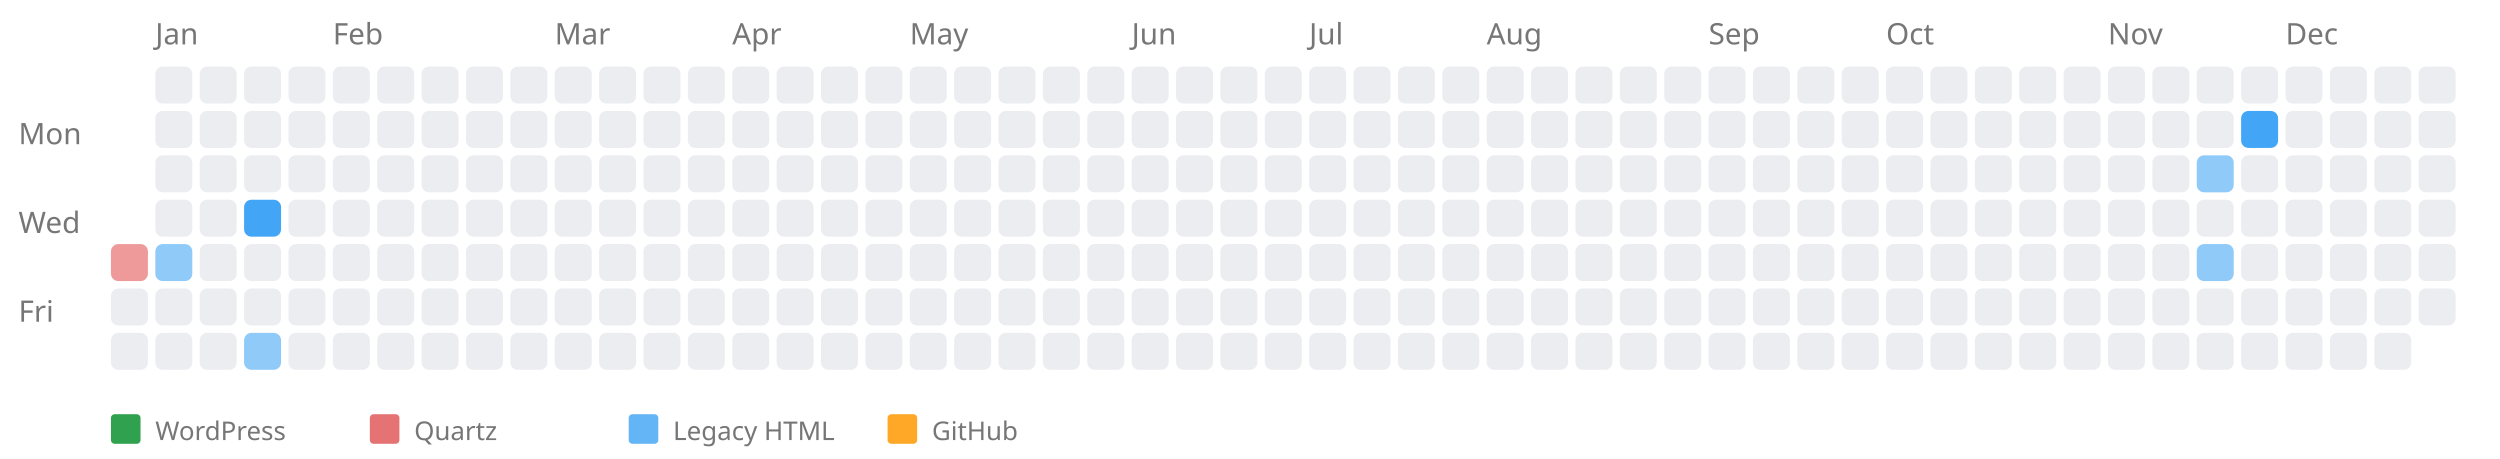
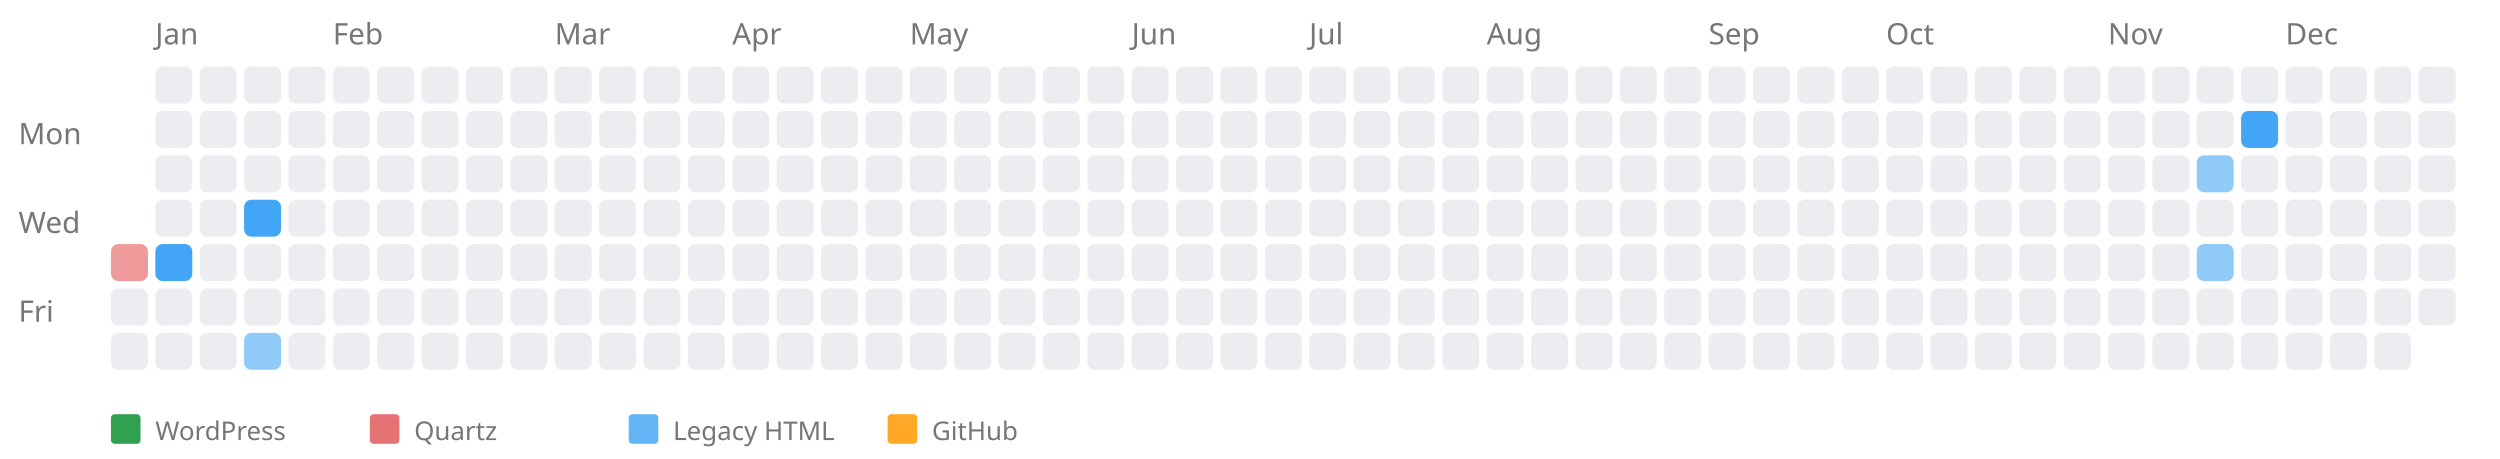
<svg xmlns="http://www.w3.org/2000/svg" width="676" height="124" style="background-color: white;">
  <text x="5" y="39" font-family="sans-serif" font-size="8" fill="#767676">Mon</text>
  <text x="5" y="63" font-family="sans-serif" font-size="8" fill="#767676">Wed</text>
  <text x="5" y="87" font-family="sans-serif" font-size="8" fill="#767676">Fri</text>
  <a href="https://kreier.github.io/quartz/Diary/2004">
    <rect x="30" y="66" width="10" height="10" fill="#ef9a9a" rx="2" ry="2" />
  </a>
  <rect x="30" y="78" width="10" height="10" fill="#ebedf0" rx="2" ry="2" />
  <rect x="30" y="90" width="10" height="10" fill="#ebedf0" rx="2" ry="2" />
  <text x="42" y="12" font-family="sans-serif" font-size="8" fill="#767676">Jan</text>
  <rect x="42" y="18" width="10" height="10" fill="#ebedf0" rx="2" ry="2" />
  <rect x="42" y="30" width="10" height="10" fill="#ebedf0" rx="2" ry="2" />
  <rect x="42" y="42" width="10" height="10" fill="#ebedf0" rx="2" ry="2" />
  <rect x="42" y="54" width="10" height="10" fill="#ebedf0" rx="2" ry="2" />
-   <a href="https://saiht.de/legacy/lite/projekte/auslegung.html">
-     <rect x="42" y="66" width="10" height="10" fill="#90caf9" rx="2" ry="2" />
+   <a href="https://saiht.de/legacy/projekte/auslegung.html">
+     <rect x="42" y="66" width="10" height="10" fill="#42a5f5" rx="2" ry="2" />
  </a>
  <rect x="42" y="78" width="10" height="10" fill="#ebedf0" rx="2" ry="2" />
  <rect x="42" y="90" width="10" height="10" fill="#ebedf0" rx="2" ry="2" />
  <rect x="54" y="18" width="10" height="10" fill="#ebedf0" rx="2" ry="2" />
  <rect x="54" y="30" width="10" height="10" fill="#ebedf0" rx="2" ry="2" />
  <rect x="54" y="42" width="10" height="10" fill="#ebedf0" rx="2" ry="2" />
  <rect x="54" y="54" width="10" height="10" fill="#ebedf0" rx="2" ry="2" />
  <rect x="54" y="66" width="10" height="10" fill="#ebedf0" rx="2" ry="2" />
  <rect x="54" y="78" width="10" height="10" fill="#ebedf0" rx="2" ry="2" />
  <rect x="54" y="90" width="10" height="10" fill="#ebedf0" rx="2" ry="2" />
  <rect x="66" y="18" width="10" height="10" fill="#ebedf0" rx="2" ry="2" />
  <rect x="66" y="30" width="10" height="10" fill="#ebedf0" rx="2" ry="2" />
  <rect x="66" y="42" width="10" height="10" fill="#ebedf0" rx="2" ry="2" />
  <a href="https://saiht.de/legacy/computer/cdrom.html">
    <rect x="66" y="54" width="10" height="10" fill="#42a5f5" rx="2" ry="2" />
  </a>
  <rect x="66" y="66" width="10" height="10" fill="#ebedf0" rx="2" ry="2" />
  <rect x="66" y="78" width="10" height="10" fill="#ebedf0" rx="2" ry="2" />
  <a href="https://saiht.de/legacy/lite/computer/gdm1963.html">
    <rect x="66" y="90" width="10" height="10" fill="#90caf9" rx="2" ry="2" />
  </a>
  <rect x="78" y="18" width="10" height="10" fill="#ebedf0" rx="2" ry="2" />
  <rect x="78" y="30" width="10" height="10" fill="#ebedf0" rx="2" ry="2" />
  <rect x="78" y="42" width="10" height="10" fill="#ebedf0" rx="2" ry="2" />
  <rect x="78" y="54" width="10" height="10" fill="#ebedf0" rx="2" ry="2" />
  <rect x="78" y="66" width="10" height="10" fill="#ebedf0" rx="2" ry="2" />
  <rect x="78" y="78" width="10" height="10" fill="#ebedf0" rx="2" ry="2" />
  <rect x="78" y="90" width="10" height="10" fill="#ebedf0" rx="2" ry="2" />
  <text x="90" y="12" font-family="sans-serif" font-size="8" fill="#767676">Feb</text>
  <rect x="90" y="18" width="10" height="10" fill="#ebedf0" rx="2" ry="2" />
  <rect x="90" y="30" width="10" height="10" fill="#ebedf0" rx="2" ry="2" />
  <rect x="90" y="42" width="10" height="10" fill="#ebedf0" rx="2" ry="2" />
  <rect x="90" y="54" width="10" height="10" fill="#ebedf0" rx="2" ry="2" />
  <rect x="90" y="66" width="10" height="10" fill="#ebedf0" rx="2" ry="2" />
  <rect x="90" y="78" width="10" height="10" fill="#ebedf0" rx="2" ry="2" />
  <rect x="90" y="90" width="10" height="10" fill="#ebedf0" rx="2" ry="2" />
  <rect x="102" y="18" width="10" height="10" fill="#ebedf0" rx="2" ry="2" />
  <rect x="102" y="30" width="10" height="10" fill="#ebedf0" rx="2" ry="2" />
  <rect x="102" y="42" width="10" height="10" fill="#ebedf0" rx="2" ry="2" />
  <rect x="102" y="54" width="10" height="10" fill="#ebedf0" rx="2" ry="2" />
  <rect x="102" y="66" width="10" height="10" fill="#ebedf0" rx="2" ry="2" />
  <rect x="102" y="78" width="10" height="10" fill="#ebedf0" rx="2" ry="2" />
  <rect x="102" y="90" width="10" height="10" fill="#ebedf0" rx="2" ry="2" />
  <rect x="114" y="18" width="10" height="10" fill="#ebedf0" rx="2" ry="2" />
  <rect x="114" y="30" width="10" height="10" fill="#ebedf0" rx="2" ry="2" />
  <rect x="114" y="42" width="10" height="10" fill="#ebedf0" rx="2" ry="2" />
  <rect x="114" y="54" width="10" height="10" fill="#ebedf0" rx="2" ry="2" />
  <rect x="114" y="66" width="10" height="10" fill="#ebedf0" rx="2" ry="2" />
  <rect x="114" y="78" width="10" height="10" fill="#ebedf0" rx="2" ry="2" />
  <rect x="114" y="90" width="10" height="10" fill="#ebedf0" rx="2" ry="2" />
  <rect x="126" y="18" width="10" height="10" fill="#ebedf0" rx="2" ry="2" />
  <rect x="126" y="30" width="10" height="10" fill="#ebedf0" rx="2" ry="2" />
  <rect x="126" y="42" width="10" height="10" fill="#ebedf0" rx="2" ry="2" />
  <rect x="126" y="54" width="10" height="10" fill="#ebedf0" rx="2" ry="2" />
  <rect x="126" y="66" width="10" height="10" fill="#ebedf0" rx="2" ry="2" />
  <rect x="126" y="78" width="10" height="10" fill="#ebedf0" rx="2" ry="2" />
  <rect x="126" y="90" width="10" height="10" fill="#ebedf0" rx="2" ry="2" />
  <rect x="138" y="18" width="10" height="10" fill="#ebedf0" rx="2" ry="2" />
  <rect x="138" y="30" width="10" height="10" fill="#ebedf0" rx="2" ry="2" />
  <rect x="138" y="42" width="10" height="10" fill="#ebedf0" rx="2" ry="2" />
  <rect x="138" y="54" width="10" height="10" fill="#ebedf0" rx="2" ry="2" />
  <rect x="138" y="66" width="10" height="10" fill="#ebedf0" rx="2" ry="2" />
  <rect x="138" y="78" width="10" height="10" fill="#ebedf0" rx="2" ry="2" />
  <rect x="138" y="90" width="10" height="10" fill="#ebedf0" rx="2" ry="2" />
  <text x="150" y="12" font-family="sans-serif" font-size="8" fill="#767676">Mar</text>
  <rect x="150" y="18" width="10" height="10" fill="#ebedf0" rx="2" ry="2" />
  <rect x="150" y="30" width="10" height="10" fill="#ebedf0" rx="2" ry="2" />
  <rect x="150" y="42" width="10" height="10" fill="#ebedf0" rx="2" ry="2" />
  <rect x="150" y="54" width="10" height="10" fill="#ebedf0" rx="2" ry="2" />
  <rect x="150" y="66" width="10" height="10" fill="#ebedf0" rx="2" ry="2" />
  <rect x="150" y="78" width="10" height="10" fill="#ebedf0" rx="2" ry="2" />
  <rect x="150" y="90" width="10" height="10" fill="#ebedf0" rx="2" ry="2" />
  <rect x="162" y="18" width="10" height="10" fill="#ebedf0" rx="2" ry="2" />
  <rect x="162" y="30" width="10" height="10" fill="#ebedf0" rx="2" ry="2" />
  <rect x="162" y="42" width="10" height="10" fill="#ebedf0" rx="2" ry="2" />
  <rect x="162" y="54" width="10" height="10" fill="#ebedf0" rx="2" ry="2" />
  <rect x="162" y="66" width="10" height="10" fill="#ebedf0" rx="2" ry="2" />
  <rect x="162" y="78" width="10" height="10" fill="#ebedf0" rx="2" ry="2" />
  <rect x="162" y="90" width="10" height="10" fill="#ebedf0" rx="2" ry="2" />
  <rect x="174" y="18" width="10" height="10" fill="#ebedf0" rx="2" ry="2" />
  <rect x="174" y="30" width="10" height="10" fill="#ebedf0" rx="2" ry="2" />
  <rect x="174" y="42" width="10" height="10" fill="#ebedf0" rx="2" ry="2" />
  <rect x="174" y="54" width="10" height="10" fill="#ebedf0" rx="2" ry="2" />
  <rect x="174" y="66" width="10" height="10" fill="#ebedf0" rx="2" ry="2" />
  <rect x="174" y="78" width="10" height="10" fill="#ebedf0" rx="2" ry="2" />
  <rect x="174" y="90" width="10" height="10" fill="#ebedf0" rx="2" ry="2" />
  <rect x="186" y="18" width="10" height="10" fill="#ebedf0" rx="2" ry="2" />
  <rect x="186" y="30" width="10" height="10" fill="#ebedf0" rx="2" ry="2" />
  <rect x="186" y="42" width="10" height="10" fill="#ebedf0" rx="2" ry="2" />
  <rect x="186" y="54" width="10" height="10" fill="#ebedf0" rx="2" ry="2" />
  <rect x="186" y="66" width="10" height="10" fill="#ebedf0" rx="2" ry="2" />
  <rect x="186" y="78" width="10" height="10" fill="#ebedf0" rx="2" ry="2" />
  <rect x="186" y="90" width="10" height="10" fill="#ebedf0" rx="2" ry="2" />
  <text x="198" y="12" font-family="sans-serif" font-size="8" fill="#767676">Apr</text>
  <rect x="198" y="18" width="10" height="10" fill="#ebedf0" rx="2" ry="2" />
  <rect x="198" y="30" width="10" height="10" fill="#ebedf0" rx="2" ry="2" />
  <rect x="198" y="42" width="10" height="10" fill="#ebedf0" rx="2" ry="2" />
  <rect x="198" y="54" width="10" height="10" fill="#ebedf0" rx="2" ry="2" />
  <rect x="198" y="66" width="10" height="10" fill="#ebedf0" rx="2" ry="2" />
  <rect x="198" y="78" width="10" height="10" fill="#ebedf0" rx="2" ry="2" />
  <rect x="198" y="90" width="10" height="10" fill="#ebedf0" rx="2" ry="2" />
  <rect x="210" y="18" width="10" height="10" fill="#ebedf0" rx="2" ry="2" />
  <rect x="210" y="30" width="10" height="10" fill="#ebedf0" rx="2" ry="2" />
  <rect x="210" y="42" width="10" height="10" fill="#ebedf0" rx="2" ry="2" />
  <rect x="210" y="54" width="10" height="10" fill="#ebedf0" rx="2" ry="2" />
  <rect x="210" y="66" width="10" height="10" fill="#ebedf0" rx="2" ry="2" />
  <rect x="210" y="78" width="10" height="10" fill="#ebedf0" rx="2" ry="2" />
  <rect x="210" y="90" width="10" height="10" fill="#ebedf0" rx="2" ry="2" />
  <rect x="222" y="18" width="10" height="10" fill="#ebedf0" rx="2" ry="2" />
  <rect x="222" y="30" width="10" height="10" fill="#ebedf0" rx="2" ry="2" />
  <rect x="222" y="42" width="10" height="10" fill="#ebedf0" rx="2" ry="2" />
  <rect x="222" y="54" width="10" height="10" fill="#ebedf0" rx="2" ry="2" />
  <rect x="222" y="66" width="10" height="10" fill="#ebedf0" rx="2" ry="2" />
  <rect x="222" y="78" width="10" height="10" fill="#ebedf0" rx="2" ry="2" />
  <rect x="222" y="90" width="10" height="10" fill="#ebedf0" rx="2" ry="2" />
  <rect x="234" y="18" width="10" height="10" fill="#ebedf0" rx="2" ry="2" />
  <rect x="234" y="30" width="10" height="10" fill="#ebedf0" rx="2" ry="2" />
  <rect x="234" y="42" width="10" height="10" fill="#ebedf0" rx="2" ry="2" />
  <rect x="234" y="54" width="10" height="10" fill="#ebedf0" rx="2" ry="2" />
  <rect x="234" y="66" width="10" height="10" fill="#ebedf0" rx="2" ry="2" />
  <rect x="234" y="78" width="10" height="10" fill="#ebedf0" rx="2" ry="2" />
  <rect x="234" y="90" width="10" height="10" fill="#ebedf0" rx="2" ry="2" />
  <text x="246" y="12" font-family="sans-serif" font-size="8" fill="#767676">May</text>
  <rect x="246" y="18" width="10" height="10" fill="#ebedf0" rx="2" ry="2" />
  <rect x="246" y="30" width="10" height="10" fill="#ebedf0" rx="2" ry="2" />
  <rect x="246" y="42" width="10" height="10" fill="#ebedf0" rx="2" ry="2" />
  <rect x="246" y="54" width="10" height="10" fill="#ebedf0" rx="2" ry="2" />
  <rect x="246" y="66" width="10" height="10" fill="#ebedf0" rx="2" ry="2" />
  <rect x="246" y="78" width="10" height="10" fill="#ebedf0" rx="2" ry="2" />
  <rect x="246" y="90" width="10" height="10" fill="#ebedf0" rx="2" ry="2" />
  <rect x="258" y="18" width="10" height="10" fill="#ebedf0" rx="2" ry="2" />
  <rect x="258" y="30" width="10" height="10" fill="#ebedf0" rx="2" ry="2" />
  <rect x="258" y="42" width="10" height="10" fill="#ebedf0" rx="2" ry="2" />
  <rect x="258" y="54" width="10" height="10" fill="#ebedf0" rx="2" ry="2" />
  <rect x="258" y="66" width="10" height="10" fill="#ebedf0" rx="2" ry="2" />
  <rect x="258" y="78" width="10" height="10" fill="#ebedf0" rx="2" ry="2" />
  <rect x="258" y="90" width="10" height="10" fill="#ebedf0" rx="2" ry="2" />
  <rect x="270" y="18" width="10" height="10" fill="#ebedf0" rx="2" ry="2" />
  <rect x="270" y="30" width="10" height="10" fill="#ebedf0" rx="2" ry="2" />
  <rect x="270" y="42" width="10" height="10" fill="#ebedf0" rx="2" ry="2" />
  <rect x="270" y="54" width="10" height="10" fill="#ebedf0" rx="2" ry="2" />
  <rect x="270" y="66" width="10" height="10" fill="#ebedf0" rx="2" ry="2" />
  <rect x="270" y="78" width="10" height="10" fill="#ebedf0" rx="2" ry="2" />
  <rect x="270" y="90" width="10" height="10" fill="#ebedf0" rx="2" ry="2" />
  <rect x="282" y="18" width="10" height="10" fill="#ebedf0" rx="2" ry="2" />
  <rect x="282" y="30" width="10" height="10" fill="#ebedf0" rx="2" ry="2" />
  <rect x="282" y="42" width="10" height="10" fill="#ebedf0" rx="2" ry="2" />
  <rect x="282" y="54" width="10" height="10" fill="#ebedf0" rx="2" ry="2" />
  <rect x="282" y="66" width="10" height="10" fill="#ebedf0" rx="2" ry="2" />
  <rect x="282" y="78" width="10" height="10" fill="#ebedf0" rx="2" ry="2" />
  <rect x="282" y="90" width="10" height="10" fill="#ebedf0" rx="2" ry="2" />
  <rect x="294" y="18" width="10" height="10" fill="#ebedf0" rx="2" ry="2" />
  <rect x="294" y="30" width="10" height="10" fill="#ebedf0" rx="2" ry="2" />
  <rect x="294" y="42" width="10" height="10" fill="#ebedf0" rx="2" ry="2" />
  <rect x="294" y="54" width="10" height="10" fill="#ebedf0" rx="2" ry="2" />
  <rect x="294" y="66" width="10" height="10" fill="#ebedf0" rx="2" ry="2" />
  <rect x="294" y="78" width="10" height="10" fill="#ebedf0" rx="2" ry="2" />
  <rect x="294" y="90" width="10" height="10" fill="#ebedf0" rx="2" ry="2" />
  <text x="306" y="12" font-family="sans-serif" font-size="8" fill="#767676">Jun</text>
  <rect x="306" y="18" width="10" height="10" fill="#ebedf0" rx="2" ry="2" />
  <rect x="306" y="30" width="10" height="10" fill="#ebedf0" rx="2" ry="2" />
  <rect x="306" y="42" width="10" height="10" fill="#ebedf0" rx="2" ry="2" />
  <rect x="306" y="54" width="10" height="10" fill="#ebedf0" rx="2" ry="2" />
  <rect x="306" y="66" width="10" height="10" fill="#ebedf0" rx="2" ry="2" />
  <rect x="306" y="78" width="10" height="10" fill="#ebedf0" rx="2" ry="2" />
  <rect x="306" y="90" width="10" height="10" fill="#ebedf0" rx="2" ry="2" />
  <rect x="318" y="18" width="10" height="10" fill="#ebedf0" rx="2" ry="2" />
  <rect x="318" y="30" width="10" height="10" fill="#ebedf0" rx="2" ry="2" />
  <rect x="318" y="42" width="10" height="10" fill="#ebedf0" rx="2" ry="2" />
  <rect x="318" y="54" width="10" height="10" fill="#ebedf0" rx="2" ry="2" />
  <rect x="318" y="66" width="10" height="10" fill="#ebedf0" rx="2" ry="2" />
  <rect x="318" y="78" width="10" height="10" fill="#ebedf0" rx="2" ry="2" />
  <rect x="318" y="90" width="10" height="10" fill="#ebedf0" rx="2" ry="2" />
  <rect x="330" y="18" width="10" height="10" fill="#ebedf0" rx="2" ry="2" />
  <rect x="330" y="30" width="10" height="10" fill="#ebedf0" rx="2" ry="2" />
  <rect x="330" y="42" width="10" height="10" fill="#ebedf0" rx="2" ry="2" />
  <rect x="330" y="54" width="10" height="10" fill="#ebedf0" rx="2" ry="2" />
  <rect x="330" y="66" width="10" height="10" fill="#ebedf0" rx="2" ry="2" />
  <rect x="330" y="78" width="10" height="10" fill="#ebedf0" rx="2" ry="2" />
  <rect x="330" y="90" width="10" height="10" fill="#ebedf0" rx="2" ry="2" />
  <rect x="342" y="18" width="10" height="10" fill="#ebedf0" rx="2" ry="2" />
  <rect x="342" y="30" width="10" height="10" fill="#ebedf0" rx="2" ry="2" />
  <rect x="342" y="42" width="10" height="10" fill="#ebedf0" rx="2" ry="2" />
  <rect x="342" y="54" width="10" height="10" fill="#ebedf0" rx="2" ry="2" />
  <rect x="342" y="66" width="10" height="10" fill="#ebedf0" rx="2" ry="2" />
  <rect x="342" y="78" width="10" height="10" fill="#ebedf0" rx="2" ry="2" />
  <rect x="342" y="90" width="10" height="10" fill="#ebedf0" rx="2" ry="2" />
  <text x="354" y="12" font-family="sans-serif" font-size="8" fill="#767676">Jul</text>
  <rect x="354" y="18" width="10" height="10" fill="#ebedf0" rx="2" ry="2" />
  <rect x="354" y="30" width="10" height="10" fill="#ebedf0" rx="2" ry="2" />
  <rect x="354" y="42" width="10" height="10" fill="#ebedf0" rx="2" ry="2" />
  <rect x="354" y="54" width="10" height="10" fill="#ebedf0" rx="2" ry="2" />
  <rect x="354" y="66" width="10" height="10" fill="#ebedf0" rx="2" ry="2" />
  <rect x="354" y="78" width="10" height="10" fill="#ebedf0" rx="2" ry="2" />
  <rect x="354" y="90" width="10" height="10" fill="#ebedf0" rx="2" ry="2" />
  <rect x="366" y="18" width="10" height="10" fill="#ebedf0" rx="2" ry="2" />
  <rect x="366" y="30" width="10" height="10" fill="#ebedf0" rx="2" ry="2" />
  <rect x="366" y="42" width="10" height="10" fill="#ebedf0" rx="2" ry="2" />
  <rect x="366" y="54" width="10" height="10" fill="#ebedf0" rx="2" ry="2" />
  <rect x="366" y="66" width="10" height="10" fill="#ebedf0" rx="2" ry="2" />
  <rect x="366" y="78" width="10" height="10" fill="#ebedf0" rx="2" ry="2" />
  <rect x="366" y="90" width="10" height="10" fill="#ebedf0" rx="2" ry="2" />
  <rect x="378" y="18" width="10" height="10" fill="#ebedf0" rx="2" ry="2" />
  <rect x="378" y="30" width="10" height="10" fill="#ebedf0" rx="2" ry="2" />
  <rect x="378" y="42" width="10" height="10" fill="#ebedf0" rx="2" ry="2" />
  <rect x="378" y="54" width="10" height="10" fill="#ebedf0" rx="2" ry="2" />
  <rect x="378" y="66" width="10" height="10" fill="#ebedf0" rx="2" ry="2" />
  <rect x="378" y="78" width="10" height="10" fill="#ebedf0" rx="2" ry="2" />
  <rect x="378" y="90" width="10" height="10" fill="#ebedf0" rx="2" ry="2" />
  <rect x="390" y="18" width="10" height="10" fill="#ebedf0" rx="2" ry="2" />
  <rect x="390" y="30" width="10" height="10" fill="#ebedf0" rx="2" ry="2" />
  <rect x="390" y="42" width="10" height="10" fill="#ebedf0" rx="2" ry="2" />
  <rect x="390" y="54" width="10" height="10" fill="#ebedf0" rx="2" ry="2" />
  <rect x="390" y="66" width="10" height="10" fill="#ebedf0" rx="2" ry="2" />
  <rect x="390" y="78" width="10" height="10" fill="#ebedf0" rx="2" ry="2" />
  <rect x="390" y="90" width="10" height="10" fill="#ebedf0" rx="2" ry="2" />
  <text x="402" y="12" font-family="sans-serif" font-size="8" fill="#767676">Aug</text>
  <rect x="402" y="18" width="10" height="10" fill="#ebedf0" rx="2" ry="2" />
  <rect x="402" y="30" width="10" height="10" fill="#ebedf0" rx="2" ry="2" />
  <rect x="402" y="42" width="10" height="10" fill="#ebedf0" rx="2" ry="2" />
  <rect x="402" y="54" width="10" height="10" fill="#ebedf0" rx="2" ry="2" />
  <rect x="402" y="66" width="10" height="10" fill="#ebedf0" rx="2" ry="2" />
  <rect x="402" y="78" width="10" height="10" fill="#ebedf0" rx="2" ry="2" />
  <rect x="402" y="90" width="10" height="10" fill="#ebedf0" rx="2" ry="2" />
  <rect x="414" y="18" width="10" height="10" fill="#ebedf0" rx="2" ry="2" />
  <rect x="414" y="30" width="10" height="10" fill="#ebedf0" rx="2" ry="2" />
  <rect x="414" y="42" width="10" height="10" fill="#ebedf0" rx="2" ry="2" />
  <rect x="414" y="54" width="10" height="10" fill="#ebedf0" rx="2" ry="2" />
  <rect x="414" y="66" width="10" height="10" fill="#ebedf0" rx="2" ry="2" />
  <rect x="414" y="78" width="10" height="10" fill="#ebedf0" rx="2" ry="2" />
  <rect x="414" y="90" width="10" height="10" fill="#ebedf0" rx="2" ry="2" />
  <rect x="426" y="18" width="10" height="10" fill="#ebedf0" rx="2" ry="2" />
  <rect x="426" y="30" width="10" height="10" fill="#ebedf0" rx="2" ry="2" />
  <rect x="426" y="42" width="10" height="10" fill="#ebedf0" rx="2" ry="2" />
  <rect x="426" y="54" width="10" height="10" fill="#ebedf0" rx="2" ry="2" />
  <rect x="426" y="66" width="10" height="10" fill="#ebedf0" rx="2" ry="2" />
  <rect x="426" y="78" width="10" height="10" fill="#ebedf0" rx="2" ry="2" />
  <rect x="426" y="90" width="10" height="10" fill="#ebedf0" rx="2" ry="2" />
  <rect x="438" y="18" width="10" height="10" fill="#ebedf0" rx="2" ry="2" />
  <rect x="438" y="30" width="10" height="10" fill="#ebedf0" rx="2" ry="2" />
  <rect x="438" y="42" width="10" height="10" fill="#ebedf0" rx="2" ry="2" />
  <rect x="438" y="54" width="10" height="10" fill="#ebedf0" rx="2" ry="2" />
  <rect x="438" y="66" width="10" height="10" fill="#ebedf0" rx="2" ry="2" />
  <rect x="438" y="78" width="10" height="10" fill="#ebedf0" rx="2" ry="2" />
  <rect x="438" y="90" width="10" height="10" fill="#ebedf0" rx="2" ry="2" />
  <rect x="450" y="18" width="10" height="10" fill="#ebedf0" rx="2" ry="2" />
  <rect x="450" y="30" width="10" height="10" fill="#ebedf0" rx="2" ry="2" />
  <rect x="450" y="42" width="10" height="10" fill="#ebedf0" rx="2" ry="2" />
  <rect x="450" y="54" width="10" height="10" fill="#ebedf0" rx="2" ry="2" />
  <rect x="450" y="66" width="10" height="10" fill="#ebedf0" rx="2" ry="2" />
  <rect x="450" y="78" width="10" height="10" fill="#ebedf0" rx="2" ry="2" />
  <rect x="450" y="90" width="10" height="10" fill="#ebedf0" rx="2" ry="2" />
  <text x="462" y="12" font-family="sans-serif" font-size="8" fill="#767676">Sep</text>
  <rect x="462" y="18" width="10" height="10" fill="#ebedf0" rx="2" ry="2" />
  <rect x="462" y="30" width="10" height="10" fill="#ebedf0" rx="2" ry="2" />
  <rect x="462" y="42" width="10" height="10" fill="#ebedf0" rx="2" ry="2" />
  <rect x="462" y="54" width="10" height="10" fill="#ebedf0" rx="2" ry="2" />
  <rect x="462" y="66" width="10" height="10" fill="#ebedf0" rx="2" ry="2" />
  <rect x="462" y="78" width="10" height="10" fill="#ebedf0" rx="2" ry="2" />
  <rect x="462" y="90" width="10" height="10" fill="#ebedf0" rx="2" ry="2" />
  <rect x="474" y="18" width="10" height="10" fill="#ebedf0" rx="2" ry="2" />
  <rect x="474" y="30" width="10" height="10" fill="#ebedf0" rx="2" ry="2" />
  <rect x="474" y="42" width="10" height="10" fill="#ebedf0" rx="2" ry="2" />
  <rect x="474" y="54" width="10" height="10" fill="#ebedf0" rx="2" ry="2" />
  <rect x="474" y="66" width="10" height="10" fill="#ebedf0" rx="2" ry="2" />
  <rect x="474" y="78" width="10" height="10" fill="#ebedf0" rx="2" ry="2" />
  <rect x="474" y="90" width="10" height="10" fill="#ebedf0" rx="2" ry="2" />
  <rect x="486" y="18" width="10" height="10" fill="#ebedf0" rx="2" ry="2" />
  <rect x="486" y="30" width="10" height="10" fill="#ebedf0" rx="2" ry="2" />
  <rect x="486" y="42" width="10" height="10" fill="#ebedf0" rx="2" ry="2" />
  <rect x="486" y="54" width="10" height="10" fill="#ebedf0" rx="2" ry="2" />
  <rect x="486" y="66" width="10" height="10" fill="#ebedf0" rx="2" ry="2" />
  <rect x="486" y="78" width="10" height="10" fill="#ebedf0" rx="2" ry="2" />
  <rect x="486" y="90" width="10" height="10" fill="#ebedf0" rx="2" ry="2" />
  <rect x="498" y="18" width="10" height="10" fill="#ebedf0" rx="2" ry="2" />
  <rect x="498" y="30" width="10" height="10" fill="#ebedf0" rx="2" ry="2" />
  <rect x="498" y="42" width="10" height="10" fill="#ebedf0" rx="2" ry="2" />
  <rect x="498" y="54" width="10" height="10" fill="#ebedf0" rx="2" ry="2" />
  <rect x="498" y="66" width="10" height="10" fill="#ebedf0" rx="2" ry="2" />
  <rect x="498" y="78" width="10" height="10" fill="#ebedf0" rx="2" ry="2" />
  <rect x="498" y="90" width="10" height="10" fill="#ebedf0" rx="2" ry="2" />
  <text x="510" y="12" font-family="sans-serif" font-size="8" fill="#767676">Oct</text>
  <rect x="510" y="18" width="10" height="10" fill="#ebedf0" rx="2" ry="2" />
  <rect x="510" y="30" width="10" height="10" fill="#ebedf0" rx="2" ry="2" />
  <rect x="510" y="42" width="10" height="10" fill="#ebedf0" rx="2" ry="2" />
  <rect x="510" y="54" width="10" height="10" fill="#ebedf0" rx="2" ry="2" />
  <rect x="510" y="66" width="10" height="10" fill="#ebedf0" rx="2" ry="2" />
  <rect x="510" y="78" width="10" height="10" fill="#ebedf0" rx="2" ry="2" />
  <rect x="510" y="90" width="10" height="10" fill="#ebedf0" rx="2" ry="2" />
  <rect x="522" y="18" width="10" height="10" fill="#ebedf0" rx="2" ry="2" />
  <rect x="522" y="30" width="10" height="10" fill="#ebedf0" rx="2" ry="2" />
  <rect x="522" y="42" width="10" height="10" fill="#ebedf0" rx="2" ry="2" />
  <rect x="522" y="54" width="10" height="10" fill="#ebedf0" rx="2" ry="2" />
  <rect x="522" y="66" width="10" height="10" fill="#ebedf0" rx="2" ry="2" />
  <rect x="522" y="78" width="10" height="10" fill="#ebedf0" rx="2" ry="2" />
  <rect x="522" y="90" width="10" height="10" fill="#ebedf0" rx="2" ry="2" />
  <rect x="534" y="18" width="10" height="10" fill="#ebedf0" rx="2" ry="2" />
  <rect x="534" y="30" width="10" height="10" fill="#ebedf0" rx="2" ry="2" />
  <rect x="534" y="42" width="10" height="10" fill="#ebedf0" rx="2" ry="2" />
  <rect x="534" y="54" width="10" height="10" fill="#ebedf0" rx="2" ry="2" />
  <rect x="534" y="66" width="10" height="10" fill="#ebedf0" rx="2" ry="2" />
  <rect x="534" y="78" width="10" height="10" fill="#ebedf0" rx="2" ry="2" />
  <rect x="534" y="90" width="10" height="10" fill="#ebedf0" rx="2" ry="2" />
  <rect x="546" y="18" width="10" height="10" fill="#ebedf0" rx="2" ry="2" />
  <rect x="546" y="30" width="10" height="10" fill="#ebedf0" rx="2" ry="2" />
  <rect x="546" y="42" width="10" height="10" fill="#ebedf0" rx="2" ry="2" />
  <rect x="546" y="54" width="10" height="10" fill="#ebedf0" rx="2" ry="2" />
  <rect x="546" y="66" width="10" height="10" fill="#ebedf0" rx="2" ry="2" />
  <rect x="546" y="78" width="10" height="10" fill="#ebedf0" rx="2" ry="2" />
  <rect x="546" y="90" width="10" height="10" fill="#ebedf0" rx="2" ry="2" />
  <rect x="558" y="18" width="10" height="10" fill="#ebedf0" rx="2" ry="2" />
  <rect x="558" y="30" width="10" height="10" fill="#ebedf0" rx="2" ry="2" />
  <rect x="558" y="42" width="10" height="10" fill="#ebedf0" rx="2" ry="2" />
  <rect x="558" y="54" width="10" height="10" fill="#ebedf0" rx="2" ry="2" />
  <rect x="558" y="66" width="10" height="10" fill="#ebedf0" rx="2" ry="2" />
  <rect x="558" y="78" width="10" height="10" fill="#ebedf0" rx="2" ry="2" />
  <rect x="558" y="90" width="10" height="10" fill="#ebedf0" rx="2" ry="2" />
  <text x="570" y="12" font-family="sans-serif" font-size="8" fill="#767676">Nov</text>
  <rect x="570" y="18" width="10" height="10" fill="#ebedf0" rx="2" ry="2" />
  <rect x="570" y="30" width="10" height="10" fill="#ebedf0" rx="2" ry="2" />
  <rect x="570" y="42" width="10" height="10" fill="#ebedf0" rx="2" ry="2" />
  <rect x="570" y="54" width="10" height="10" fill="#ebedf0" rx="2" ry="2" />
  <rect x="570" y="66" width="10" height="10" fill="#ebedf0" rx="2" ry="2" />
  <rect x="570" y="78" width="10" height="10" fill="#ebedf0" rx="2" ry="2" />
  <rect x="570" y="90" width="10" height="10" fill="#ebedf0" rx="2" ry="2" />
  <rect x="582" y="18" width="10" height="10" fill="#ebedf0" rx="2" ry="2" />
  <rect x="582" y="30" width="10" height="10" fill="#ebedf0" rx="2" ry="2" />
  <rect x="582" y="42" width="10" height="10" fill="#ebedf0" rx="2" ry="2" />
  <rect x="582" y="54" width="10" height="10" fill="#ebedf0" rx="2" ry="2" />
  <rect x="582" y="66" width="10" height="10" fill="#ebedf0" rx="2" ry="2" />
  <rect x="582" y="78" width="10" height="10" fill="#ebedf0" rx="2" ry="2" />
  <rect x="582" y="90" width="10" height="10" fill="#ebedf0" rx="2" ry="2" />
  <rect x="594" y="18" width="10" height="10" fill="#ebedf0" rx="2" ry="2" />
  <rect x="594" y="30" width="10" height="10" fill="#ebedf0" rx="2" ry="2" />
  <a href="https://saiht.de/legacy/lite/freizeit/tornowsee.html">
    <rect x="594" y="42" width="10" height="10" fill="#90caf9" rx="2" ry="2" />
  </a>
  <rect x="594" y="54" width="10" height="10" fill="#ebedf0" rx="2" ry="2" />
  <a href="https://saiht.de/legacy/lite/freizeit/kanu.html">
    <rect x="594" y="66" width="10" height="10" fill="#90caf9" rx="2" ry="2" />
  </a>
  <rect x="594" y="78" width="10" height="10" fill="#ebedf0" rx="2" ry="2" />
  <rect x="594" y="90" width="10" height="10" fill="#ebedf0" rx="2" ry="2" />
  <rect x="606" y="18" width="10" height="10" fill="#ebedf0" rx="2" ry="2" />
  <a href="https://saiht.de/legacy/urlaub/1997_usa.html">
    <rect x="606" y="30" width="10" height="10" fill="#42a5f5" rx="2" ry="2" />
  </a>
  <rect x="606" y="42" width="10" height="10" fill="#ebedf0" rx="2" ry="2" />
  <rect x="606" y="54" width="10" height="10" fill="#ebedf0" rx="2" ry="2" />
  <rect x="606" y="66" width="10" height="10" fill="#ebedf0" rx="2" ry="2" />
  <rect x="606" y="78" width="10" height="10" fill="#ebedf0" rx="2" ry="2" />
  <rect x="606" y="90" width="10" height="10" fill="#ebedf0" rx="2" ry="2" />
  <text x="618" y="12" font-family="sans-serif" font-size="8" fill="#767676">Dec</text>
  <rect x="618" y="18" width="10" height="10" fill="#ebedf0" rx="2" ry="2" />
  <rect x="618" y="30" width="10" height="10" fill="#ebedf0" rx="2" ry="2" />
  <rect x="618" y="42" width="10" height="10" fill="#ebedf0" rx="2" ry="2" />
  <rect x="618" y="54" width="10" height="10" fill="#ebedf0" rx="2" ry="2" />
  <rect x="618" y="66" width="10" height="10" fill="#ebedf0" rx="2" ry="2" />
  <rect x="618" y="78" width="10" height="10" fill="#ebedf0" rx="2" ry="2" />
  <rect x="618" y="90" width="10" height="10" fill="#ebedf0" rx="2" ry="2" />
  <rect x="630" y="18" width="10" height="10" fill="#ebedf0" rx="2" ry="2" />
  <rect x="630" y="30" width="10" height="10" fill="#ebedf0" rx="2" ry="2" />
  <rect x="630" y="42" width="10" height="10" fill="#ebedf0" rx="2" ry="2" />
  <rect x="630" y="54" width="10" height="10" fill="#ebedf0" rx="2" ry="2" />
  <rect x="630" y="66" width="10" height="10" fill="#ebedf0" rx="2" ry="2" />
  <rect x="630" y="78" width="10" height="10" fill="#ebedf0" rx="2" ry="2" />
  <rect x="630" y="90" width="10" height="10" fill="#ebedf0" rx="2" ry="2" />
  <rect x="642" y="18" width="10" height="10" fill="#ebedf0" rx="2" ry="2" />
  <rect x="642" y="30" width="10" height="10" fill="#ebedf0" rx="2" ry="2" />
  <rect x="642" y="42" width="10" height="10" fill="#ebedf0" rx="2" ry="2" />
  <rect x="642" y="54" width="10" height="10" fill="#ebedf0" rx="2" ry="2" />
  <rect x="642" y="66" width="10" height="10" fill="#ebedf0" rx="2" ry="2" />
  <rect x="642" y="78" width="10" height="10" fill="#ebedf0" rx="2" ry="2" />
  <rect x="642" y="90" width="10" height="10" fill="#ebedf0" rx="2" ry="2" />
  <rect x="654" y="18" width="10" height="10" fill="#ebedf0" rx="2" ry="2" />
  <rect x="654" y="30" width="10" height="10" fill="#ebedf0" rx="2" ry="2" />
  <rect x="654" y="42" width="10" height="10" fill="#ebedf0" rx="2" ry="2" />
  <rect x="654" y="54" width="10" height="10" fill="#ebedf0" rx="2" ry="2" />
  <rect x="654" y="66" width="10" height="10" fill="#ebedf0" rx="2" ry="2" />
  <rect x="654" y="78" width="10" height="10" fill="#ebedf0" rx="2" ry="2" />
  <rect x="30" y="112" width="8" height="8" fill="#30a14e" rx="1" ry="1" />
  <text x="42" y="119" font-family="sans-serif" font-size="7" fill="#767676">WordPress</text>
  <rect x="100" y="112" width="8" height="8" fill="#e57373" rx="1" ry="1" />
  <text x="112" y="119" font-family="sans-serif" font-size="7" fill="#767676">Quartz</text>
  <rect x="170" y="112" width="8" height="8" fill="#64b5f6" rx="1" ry="1" />
  <text x="182" y="119" font-family="sans-serif" font-size="7" fill="#767676">Legacy HTML</text>
  <rect x="240" y="112" width="8" height="8" fill="#ffa726" rx="1" ry="1" />
  <text x="252" y="119" font-family="sans-serif" font-size="7" fill="#767676">GitHub</text>
</svg>
